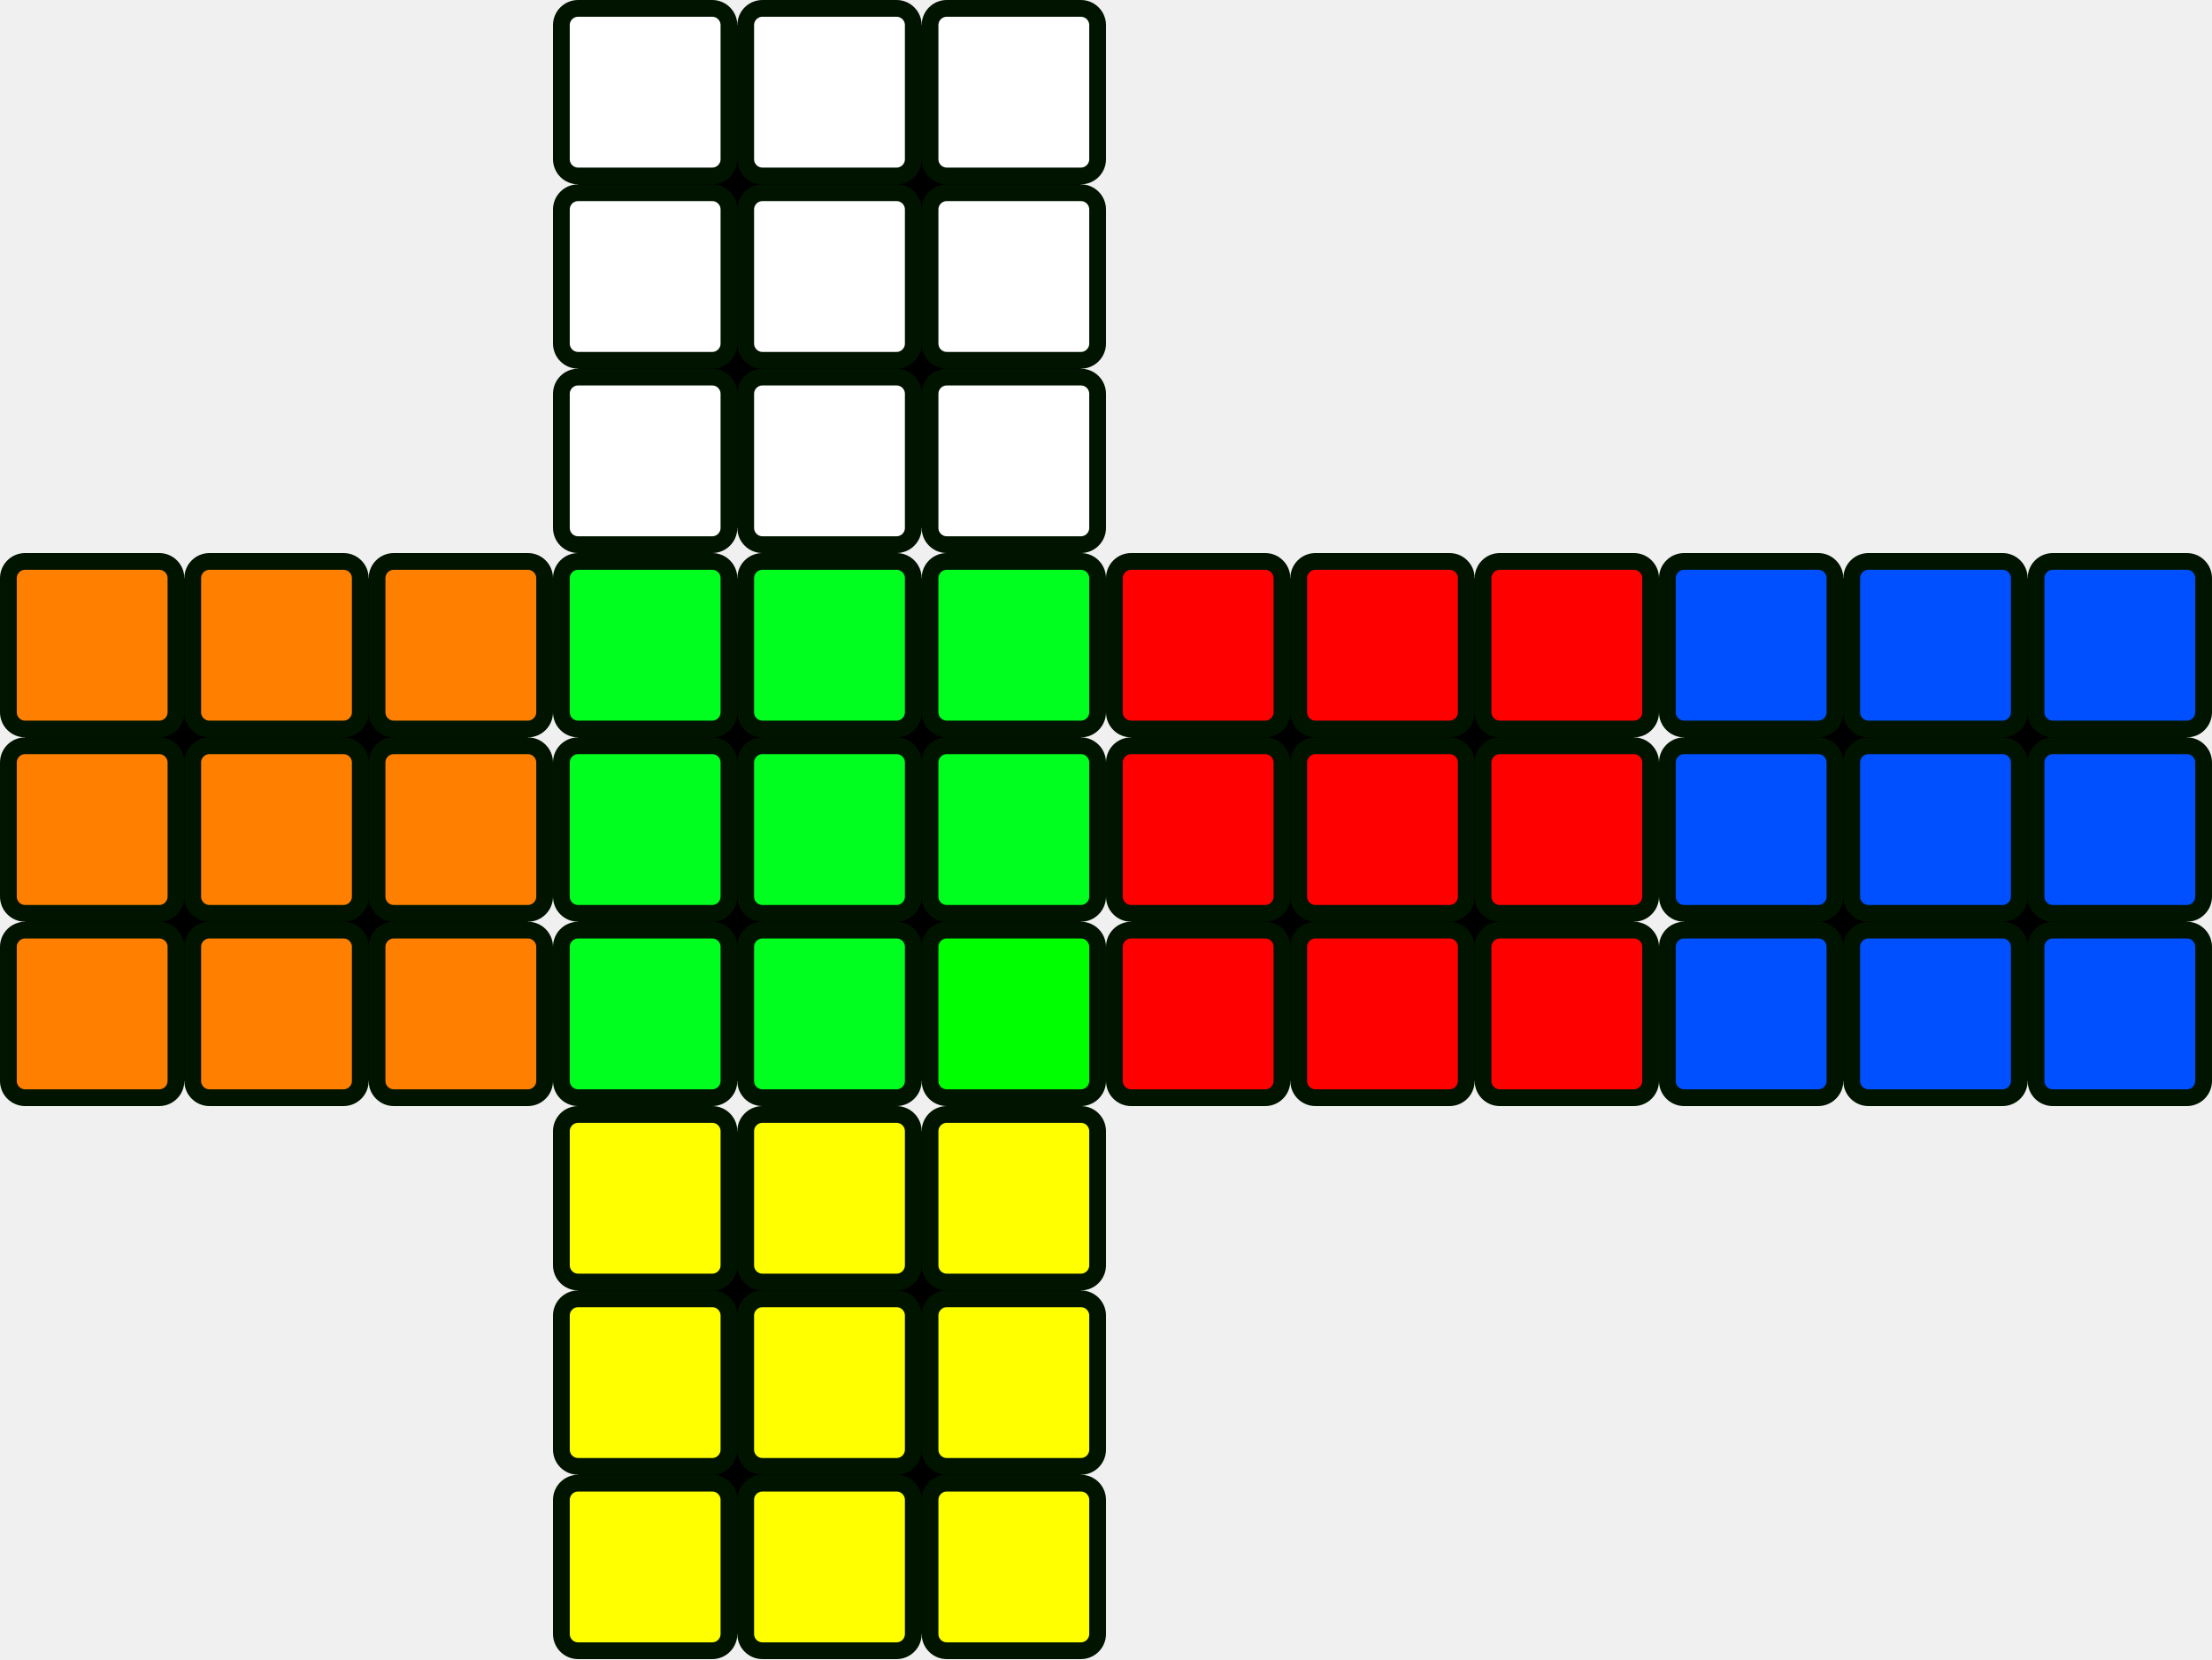
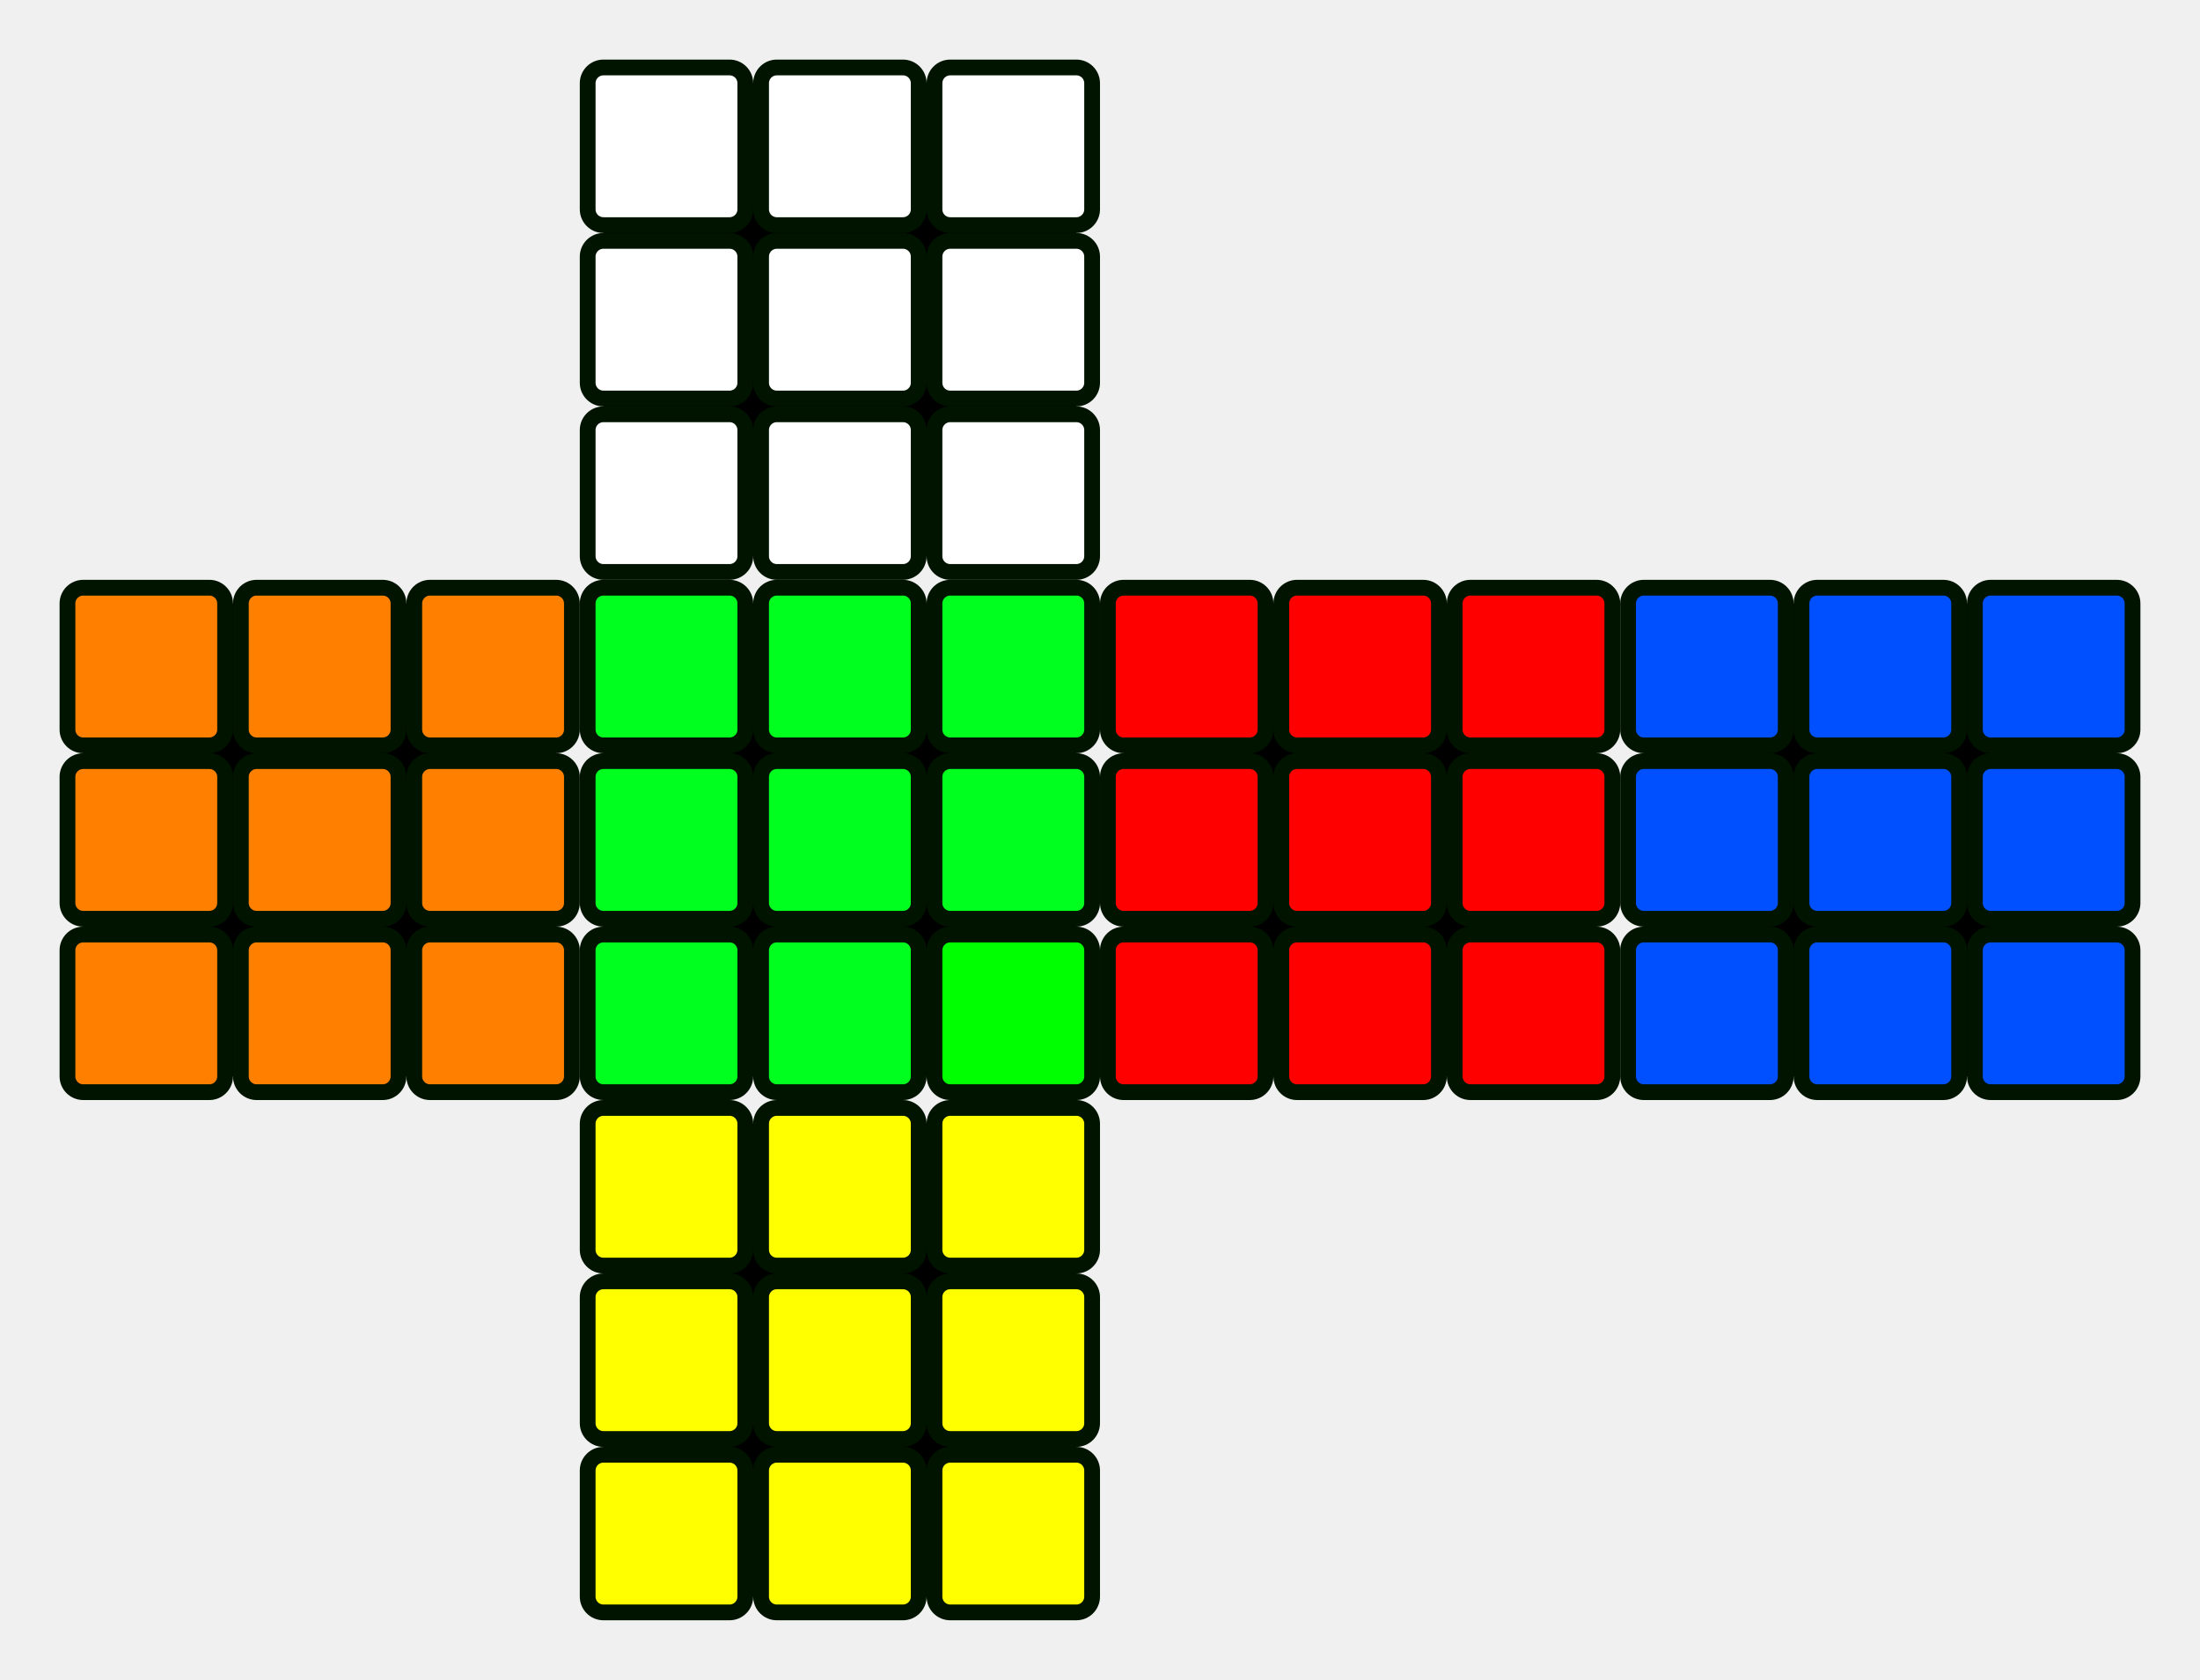
- <svg xmlns="http://www.w3.org/2000/svg" version="1.1" id="svg86" width="349.25" height="261.938">
-   <g id="FACES" transform="translate(74.08334,-54.90625)">
-     <rect style="fill:#000000;fill-opacity:1;stroke:none;stroke-width:2.646;stroke-miterlimit:4;stroke-dasharray:none;stroke-opacity:1" id="FACE-U" width="79.375" height="79.375" x="17.198" y="58.875" />
-     <rect style="fill:#000000;fill-opacity:1;stroke:none;stroke-width:2.646;stroke-miterlimit:4;stroke-dasharray:none;stroke-opacity:1" id="FACE-F" width="79.375" height="79.375" x="17.198" y="146.188" />
-     <rect style="fill:#000000;fill-opacity:1;stroke:none;stroke-width:2.646;stroke-miterlimit:4;stroke-dasharray:none;stroke-opacity:1" id="FACE-D" width="79.375" height="79.375" x="17.198" y="233.5" />
-     <rect style="fill:#000000;fill-opacity:1;stroke:none;stroke-width:2.646;stroke-miterlimit:4;stroke-dasharray:none;stroke-opacity:1" id="FACE-R" width="79.375" height="79.375" x="104.51" y="146.188" />
-     <rect style="fill:#000000;fill-opacity:1;stroke:none;stroke-width:2.646;stroke-miterlimit:4;stroke-dasharray:none;stroke-opacity:1" id="FACE-L" width="79.375" height="79.375" x="-70.115" y="146.188" />
-     <rect style="fill:#000000;fill-opacity:1;stroke:none;stroke-width:2.646;stroke-miterlimit:4;stroke-dasharray:none;stroke-opacity:1" id="FACE-B" width="79.375" height="79.375" x="191.823" y="146.188" />
-   </g>
-   <g id="CORNERS" transform="translate(74.08334,-54.90625)">
-     <g id="ULB">
-       <rect style="fill:#ffffff;fill-opacity:1;stroke:#001400;stroke-width:2.646;stroke-miterlimit:4;stroke-dasharray:none;stroke-opacity:1" id="ULB-U" width="26.458" height="26.458" x="14.552" y="56.229" rx="2.646" ry="2.646" />
-       <rect style="fill:#ff7f00;fill-opacity:1;stroke:#001400;stroke-width:2.646;stroke-miterlimit:4;stroke-dasharray:none;stroke-opacity:1" id="ULB-L" width="26.458" height="26.458" x="-72.76" y="143.542" rx="2.646" ry="2.646" />
-       <rect style="fill:#0050ff;fill-opacity:1;stroke:#001400;stroke-width:2.646;stroke-miterlimit:4;stroke-dasharray:none;stroke-opacity:1" id="ULB-B" width="26.458" height="26.458" x="247.385" y="143.542" rx="2.646" ry="2.646" />
+ <svg xmlns="http://www.w3.org/2000/svg" version="1.1" id="svg86" width="369.25" height="281.938">
+   <defs id="defs1012" />
+   <g id="g1674">
+     <g transform="translate(84.08334,-44.90625)" id="FACES">
+       <rect y="58.875" x="17.198" height="79.375" width="79.375" id="FACE-U" style="fill:#000000;fill-opacity:1;stroke:none;stroke-width:2.646;stroke-miterlimit:4;stroke-dasharray:none;stroke-opacity:1" />
+       <rect y="146.188" x="17.198" height="79.375" width="79.375" id="FACE-F" style="fill:#000000;fill-opacity:1;stroke:none;stroke-width:2.646;stroke-miterlimit:4;stroke-dasharray:none;stroke-opacity:1" />
+       <rect y="233.5" x="17.198" height="79.375" width="79.375" id="FACE-D" style="fill:#000000;fill-opacity:1;stroke:none;stroke-width:2.646;stroke-miterlimit:4;stroke-dasharray:none;stroke-opacity:1" />
+       <rect y="146.188" x="104.51" height="79.375" width="79.375" id="FACE-R" style="fill:#000000;fill-opacity:1;stroke:none;stroke-width:2.646;stroke-miterlimit:4;stroke-dasharray:none;stroke-opacity:1" />
+       <rect y="146.188" x="-70.115" height="79.375" width="79.375" id="FACE-L" style="fill:#000000;fill-opacity:1;stroke:none;stroke-width:2.646;stroke-miterlimit:4;stroke-dasharray:none;stroke-opacity:1" />
+       <rect y="146.188" x="191.823" height="79.375" width="79.375" id="FACE-B" style="fill:#000000;fill-opacity:1;stroke:none;stroke-width:2.646;stroke-miterlimit:4;stroke-dasharray:none;stroke-opacity:1" />
    </g>
-     <g id="URB">
-       <rect style="fill:#ffffff;fill-opacity:1;stroke:#001400;stroke-width:2.646;stroke-miterlimit:4;stroke-dasharray:none;stroke-opacity:1" id="URB-U" width="26.458" height="26.458" x="72.76" y="56.229" rx="2.646" ry="2.646" />
-       <rect style="fill:#ff0000;fill-opacity:1;stroke:#001400;stroke-width:2.646;stroke-miterlimit:4;stroke-dasharray:none;stroke-opacity:1" id="URB-R" width="26.458" height="26.458" x="160.073" y="143.542" rx="2.646" ry="2.646" />
-       <rect style="fill:#0050ff;fill-opacity:1;stroke:#001400;stroke-width:2.646;stroke-miterlimit:4;stroke-dasharray:none;stroke-opacity:1" id="URB-B" width="26.458" height="26.458" x="189.177" y="143.542" rx="2.646" ry="2.646" />
+     <g transform="translate(84.08334,-44.90625)" id="CORNERS">
+       <g id="ULB">
+         <rect ry="2.646" rx="2.646" y="56.229" x="14.552" height="26.458" width="26.458" id="ULB-U" style="fill:#ffffff;fill-opacity:1;stroke:#001400;stroke-width:2.646;stroke-miterlimit:4;stroke-dasharray:none;stroke-opacity:1" />
+         <rect ry="2.646" rx="2.646" y="143.542" x="-72.76" height="26.458" width="26.458" id="ULB-L" style="fill:#ff7f00;fill-opacity:1;stroke:#001400;stroke-width:2.646;stroke-miterlimit:4;stroke-dasharray:none;stroke-opacity:1" />
+         <rect ry="2.646" rx="2.646" y="143.542" x="247.385" height="26.458" width="26.458" id="ULB-B" style="fill:#0050ff;fill-opacity:1;stroke:#001400;stroke-width:2.646;stroke-miterlimit:4;stroke-dasharray:none;stroke-opacity:1" />
+       </g>
+       <g id="URB">
+         <rect ry="2.646" rx="2.646" y="56.229" x="72.76" height="26.458" width="26.458" id="URB-U" style="fill:#ffffff;fill-opacity:1;stroke:#001400;stroke-width:2.646;stroke-miterlimit:4;stroke-dasharray:none;stroke-opacity:1" />
+         <rect ry="2.646" rx="2.646" y="143.542" x="160.073" height="26.458" width="26.458" id="URB-R" style="fill:#ff0000;fill-opacity:1;stroke:#001400;stroke-width:2.646;stroke-miterlimit:4;stroke-dasharray:none;stroke-opacity:1" />
+         <rect ry="2.646" rx="2.646" y="143.542" x="189.177" height="26.458" width="26.458" id="URB-B" style="fill:#0050ff;fill-opacity:1;stroke:#001400;stroke-width:2.646;stroke-miterlimit:4;stroke-dasharray:none;stroke-opacity:1" />
+       </g>
+       <g id="URF">
+         <rect ry="2.646" rx="2.646" y="114.438" x="72.76" height="26.458" width="26.458" id="URF-U" style="fill:#ffffff;fill-opacity:1;stroke:#001400;stroke-width:2.646;stroke-miterlimit:4;stroke-dasharray:none;stroke-opacity:1" />
+         <rect ry="2.646" rx="2.646" y="143.542" x="101.865" height="26.458" width="26.458" id="URF-R" style="fill:#ff0000;fill-opacity:1;stroke:#001400;stroke-width:2.646;stroke-miterlimit:4;stroke-dasharray:none;stroke-opacity:1" />
+         <rect ry="2.646" rx="2.646" y="143.542" x="72.76" height="26.458" width="26.458" id="URF-F" style="fill:#00ff1f;fill-opacity:1;stroke:#001400;stroke-width:2.646;stroke-miterlimit:4;stroke-dasharray:none;stroke-opacity:1" />
+       </g>
+       <g id="ULF">
+         <rect ry="2.646" rx="2.646" y="114.438" x="14.552" height="26.458" width="26.458" id="ULF-U" style="fill:#ffffff;fill-opacity:1;stroke:#001400;stroke-width:2.646;stroke-miterlimit:4;stroke-dasharray:none;stroke-opacity:1" />
+         <rect ry="2.646" rx="2.646" y="143.542" x="-14.552" height="26.458" width="26.458" id="ULF-L" style="fill:#ff7f00;fill-opacity:1;stroke:#001400;stroke-width:2.646;stroke-miterlimit:4;stroke-dasharray:none;stroke-opacity:1" />
+         <rect ry="2.646" rx="2.646" y="143.542" x="14.552" height="26.458" width="26.458" id="ULF-F" style="fill:#00ff1f;fill-opacity:1;stroke:#001400;stroke-width:2.646;stroke-miterlimit:4;stroke-dasharray:none;stroke-opacity:1" />
+       </g>
+       <g id="DLF">
+         <rect ry="2.646" rx="2.646" y="230.854" x="14.552" height="26.458" width="26.458" id="DLF-D" style="fill:#ffff00;fill-opacity:1;stroke:#001400;stroke-width:2.646;stroke-miterlimit:4;stroke-dasharray:none;stroke-opacity:1" />
+         <rect ry="2.646" rx="2.646" y="201.75" x="-14.552" height="26.458" width="26.458" id="DLF-L" style="fill:#ff7f00;fill-opacity:1;stroke:#001400;stroke-width:2.646;stroke-miterlimit:4;stroke-dasharray:none;stroke-opacity:1" />
+         <rect ry="2.646" rx="2.646" y="201.75" x="14.552" height="26.458" width="26.458" id="DLF-F" style="fill:#00ff1f;fill-opacity:1;stroke:#001400;stroke-width:2.646;stroke-miterlimit:4;stroke-dasharray:none;stroke-opacity:1" />
+       </g>
+       <g id="DRF">
+         <rect ry="2.646" rx="2.646" y="230.854" x="72.76" height="26.458" width="26.458" id="DRF-D" style="fill:#ffff00;fill-opacity:1;stroke:#001400;stroke-width:2.646;stroke-miterlimit:4;stroke-dasharray:none;stroke-opacity:1" />
+         <rect ry="2.646" rx="2.646" y="201.75" x="101.865" height="26.458" width="26.458" id="DRF-R" style="fill:#ff0000;fill-opacity:1;stroke:#001400;stroke-width:2.646;stroke-miterlimit:4;stroke-dasharray:none;stroke-opacity:1" />
+         <rect ry="2.646" rx="2.646" y="201.75" x="72.76" height="26.458" width="26.458" id="DRF-F" style="fill:#00ff00;fill-opacity:1;stroke:#001400;stroke-width:2.646;stroke-miterlimit:4;stroke-dasharray:none;stroke-opacity:1" />
+       </g>
+       <g id="DRB">
+         <rect ry="2.646" rx="2.646" y="289.062" x="72.76" height="26.458" width="26.458" id="DRB-D" style="fill:#ffff00;fill-opacity:1;stroke:#001400;stroke-width:2.646;stroke-miterlimit:4;stroke-dasharray:none;stroke-opacity:1" />
+         <rect ry="2.646" rx="2.646" y="201.75" x="160.073" height="26.458" width="26.458" id="DRB-R" style="fill:#ff0000;fill-opacity:1;stroke:#001400;stroke-width:2.646;stroke-miterlimit:4;stroke-dasharray:none;stroke-opacity:1" />
+         <rect ry="2.646" rx="2.646" y="201.75" x="189.177" height="26.458" width="26.458" id="DRB-B" style="fill:#0050ff;fill-opacity:1;stroke:#001400;stroke-width:2.646;stroke-miterlimit:4;stroke-dasharray:none;stroke-opacity:1" />
+       </g>
+       <g id="DLB">
+         <rect ry="2.646" rx="2.646" y="289.062" x="14.552" height="26.458" width="26.458" id="DLB-D" style="fill:#ffff00;fill-opacity:1;stroke:#001400;stroke-width:2.646;stroke-miterlimit:4;stroke-dasharray:none;stroke-opacity:1" />
+         <rect ry="2.646" rx="2.646" y="201.75" x="-72.76" height="26.458" width="26.458" id="DLB-L" style="fill:#ff7f00;fill-opacity:1;stroke:#001400;stroke-width:2.646;stroke-miterlimit:4;stroke-dasharray:none;stroke-opacity:1" />
+         <rect ry="2.646" rx="2.646" y="201.75" x="247.385" height="26.458" width="26.458" id="DLB-B" style="fill:#0050ff;fill-opacity:1;stroke:#001400;stroke-width:2.646;stroke-miterlimit:4;stroke-dasharray:none;stroke-opacity:1" />
+       </g>
    </g>
-     <g id="URF">
-       <rect style="fill:#ffffff;fill-opacity:1;stroke:#001400;stroke-width:2.646;stroke-miterlimit:4;stroke-dasharray:none;stroke-opacity:1" id="URF-U" width="26.458" height="26.458" x="72.76" y="114.438" rx="2.646" ry="2.646" />
-       <rect style="fill:#ff0000;fill-opacity:1;stroke:#001400;stroke-width:2.646;stroke-miterlimit:4;stroke-dasharray:none;stroke-opacity:1" id="URF-R" width="26.458" height="26.458" x="101.865" y="143.542" rx="2.646" ry="2.646" />
-       <rect style="fill:#00ff1f;fill-opacity:1;stroke:#001400;stroke-width:2.646;stroke-miterlimit:4;stroke-dasharray:none;stroke-opacity:1" id="URF-F" width="26.458" height="26.458" x="72.76" y="143.542" rx="2.646" ry="2.646" />
+     <g transform="translate(84.08334,-44.90625)" id="EDGES">
+       <g id="UB">
+         <rect ry="2.646" rx="2.646" y="56.229" x="43.656" height="26.458" width="26.458" id="UB-U" style="fill:#ffffff;fill-opacity:1;stroke:#001400;stroke-width:2.646;stroke-miterlimit:4;stroke-dasharray:none;stroke-opacity:1" />
+         <rect ry="2.646" rx="2.646" y="143.542" x="218.281" height="26.458" width="26.458" id="UB-B" style="fill:#0050ff;fill-opacity:1;stroke:#001400;stroke-width:2.646;stroke-miterlimit:4;stroke-dasharray:none;stroke-opacity:1" />
+       </g>
+       <g id="UR">
+         <rect ry="2.646" rx="2.646" y="85.333" x="72.76" height="26.458" width="26.458" id="UR-U" style="fill:#ffffff;fill-opacity:1;stroke:#001400;stroke-width:2.646;stroke-miterlimit:4;stroke-dasharray:none;stroke-opacity:1" />
+         <rect ry="2.646" rx="2.646" y="143.542" x="130.969" height="26.458" width="26.458" id="UR-R" style="fill:#ff0000;fill-opacity:1;stroke:#001400;stroke-width:2.646;stroke-miterlimit:4;stroke-dasharray:none;stroke-opacity:1" />
+       </g>
+       <g id="UF">
+         <rect ry="2.646" rx="2.646" y="114.438" x="43.656" height="26.458" width="26.458" id="UF-U" style="fill:#ffffff;fill-opacity:1;stroke:#001400;stroke-width:2.646;stroke-miterlimit:4;stroke-dasharray:none;stroke-opacity:1" />
+         <rect ry="2.646" rx="2.646" y="143.542" x="43.656" height="26.458" width="26.458" id="UF-F" style="fill:#00ff1f;fill-opacity:1;stroke:#001400;stroke-width:2.646;stroke-miterlimit:4;stroke-dasharray:none;stroke-opacity:1" />
+       </g>
+       <g id="UL">
+         <rect ry="2.646" rx="2.646" y="85.333" x="14.552" height="26.458" width="26.458" id="UL-U" style="fill:#ffffff;fill-opacity:1;stroke:#001400;stroke-width:2.646;stroke-miterlimit:4;stroke-dasharray:none;stroke-opacity:1" />
+         <rect ry="2.646" rx="2.646" y="143.542" x="-43.656" height="26.458" width="26.458" id="UL-L" style="fill:#ff7f00;fill-opacity:1;stroke:#001400;stroke-width:2.646;stroke-miterlimit:4;stroke-dasharray:none;stroke-opacity:1" />
+       </g>
+       <g id="DF">
+         <rect ry="2.646" rx="2.646" y="230.854" x="43.656" height="26.458" width="26.458" id="DF-D" style="fill:#ffff00;fill-opacity:1;stroke:#001400;stroke-width:2.646;stroke-miterlimit:4;stroke-dasharray:none;stroke-opacity:1" />
+         <rect ry="2.646" rx="2.646" y="201.75" x="43.656" height="26.458" width="26.458" id="DF-F" style="fill:#00ff1f;fill-opacity:1;stroke:#001400;stroke-width:2.646;stroke-miterlimit:4;stroke-dasharray:none;stroke-opacity:1" />
+       </g>
+       <g id="DR">
+         <rect ry="2.646" rx="2.646" y="259.958" x="72.76" height="26.458" width="26.458" id="DR-D" style="fill:#ffff00;fill-opacity:1;stroke:#001400;stroke-width:2.646;stroke-miterlimit:4;stroke-dasharray:none;stroke-opacity:1" />
+         <rect ry="2.646" rx="2.646" y="201.75" x="130.969" height="26.458" width="26.458" id="DR-R" style="fill:#ff0000;fill-opacity:1;stroke:#001400;stroke-width:2.646;stroke-miterlimit:4;stroke-dasharray:none;stroke-opacity:1" />
+       </g>
+       <g id="DB">
+         <rect ry="2.646" rx="2.646" y="289.062" x="43.656" height="26.458" width="26.458" id="DB-D" style="fill:#ffff00;fill-opacity:1;stroke:#001400;stroke-width:2.646;stroke-miterlimit:4;stroke-dasharray:none;stroke-opacity:1" />
+         <rect ry="2.646" rx="2.646" y="201.75" x="218.281" height="26.458" width="26.458" id="DB-B" style="fill:#0050ff;fill-opacity:1;stroke:#001400;stroke-width:2.646;stroke-miterlimit:4;stroke-dasharray:none;stroke-opacity:1" />
+       </g>
+       <g id="DL">
+         <rect ry="2.646" rx="2.646" y="259.958" x="14.552" height="26.458" width="26.458" id="DL-D" style="fill:#ffff00;fill-opacity:1;stroke:#001400;stroke-width:2.646;stroke-miterlimit:4;stroke-dasharray:none;stroke-opacity:1" />
+         <rect ry="2.646" rx="2.646" y="201.75" x="-43.656" height="26.458" width="26.458" id="DL-L" style="fill:#ff7f00;fill-opacity:1;stroke:#001400;stroke-width:2.646;stroke-miterlimit:4;stroke-dasharray:none;stroke-opacity:1" />
+       </g>
+       <g id="LB">
+         <rect ry="2.646" rx="2.646" y="172.646" x="-72.76" height="26.458" width="26.458" id="LB-L" style="fill:#ff7f00;fill-opacity:1;stroke:#001400;stroke-width:2.646;stroke-miterlimit:4;stroke-dasharray:none;stroke-opacity:1" />
+         <rect ry="2.646" rx="2.646" y="172.646" x="247.385" height="26.458" width="26.458" id="LB-B" style="fill:#0050ff;fill-opacity:1;stroke:#001400;stroke-width:2.646;stroke-miterlimit:4;stroke-dasharray:none;stroke-opacity:1" />
+       </g>
+       <g id="RB">
+         <rect ry="2.646" rx="2.646" y="172.646" x="160.073" height="26.458" width="26.458" id="RB-R" style="fill:#ff0000;fill-opacity:1;stroke:#001400;stroke-width:2.646;stroke-miterlimit:4;stroke-dasharray:none;stroke-opacity:1" />
+         <rect ry="2.646" rx="2.646" y="172.646" x="189.177" height="26.458" width="26.458" id="RB-B" style="fill:#0050ff;fill-opacity:1;stroke:#001400;stroke-width:2.646;stroke-miterlimit:4;stroke-dasharray:none;stroke-opacity:1" />
+       </g>
+       <g id="RF">
+         <rect ry="2.646" rx="2.646" y="172.646" x="101.865" height="26.458" width="26.458" id="RF-R" style="fill:#ff0000;fill-opacity:1;stroke:#001400;stroke-width:2.646;stroke-miterlimit:4;stroke-dasharray:none;stroke-opacity:1" />
+         <rect ry="2.646" rx="2.646" y="172.646" x="72.76" height="26.458" width="26.458" id="RF-F" style="fill:#00ff1f;fill-opacity:1;stroke:#001400;stroke-width:2.646;stroke-miterlimit:4;stroke-dasharray:none;stroke-opacity:1" />
+       </g>
+       <g id="LF">
+         <rect ry="2.646" rx="2.646" y="172.646" x="-14.552" height="26.458" width="26.458" id="LF-L" style="fill:#ff7f00;fill-opacity:1;stroke:#001400;stroke-width:2.646;stroke-miterlimit:4;stroke-dasharray:none;stroke-opacity:1" />
+         <rect ry="2.646" rx="2.646" y="172.646" x="14.552" height="26.458" width="26.458" id="LF-F" style="fill:#00ff1f;fill-opacity:1;stroke:#001400;stroke-width:2.646;stroke-miterlimit:4;stroke-dasharray:none;stroke-opacity:1" />
+       </g>
    </g>
-     <g id="ULF">
-       <rect style="fill:#ffffff;fill-opacity:1;stroke:#001400;stroke-width:2.646;stroke-miterlimit:4;stroke-dasharray:none;stroke-opacity:1" id="ULF-U" width="26.458" height="26.458" x="14.552" y="114.438" rx="2.646" ry="2.646" />
-       <rect style="fill:#ff7f00;fill-opacity:1;stroke:#001400;stroke-width:2.646;stroke-miterlimit:4;stroke-dasharray:none;stroke-opacity:1" id="ULF-L" width="26.458" height="26.458" x="-14.552" y="143.542" rx="2.646" ry="2.646" />
-       <rect style="fill:#00ff1f;fill-opacity:1;stroke:#001400;stroke-width:2.646;stroke-miterlimit:4;stroke-dasharray:none;stroke-opacity:1" id="ULF-F" width="26.458" height="26.458" x="14.552" y="143.542" rx="2.646" ry="2.646" />
-     </g>
-     <g id="DLF">
-       <rect style="fill:#ffff00;fill-opacity:1;stroke:#001400;stroke-width:2.646;stroke-miterlimit:4;stroke-dasharray:none;stroke-opacity:1" id="DLF-D" width="26.458" height="26.458" x="14.552" y="230.854" rx="2.646" ry="2.646" />
-       <rect style="fill:#ff7f00;fill-opacity:1;stroke:#001400;stroke-width:2.646;stroke-miterlimit:4;stroke-dasharray:none;stroke-opacity:1" id="DLF-L" width="26.458" height="26.458" x="-14.552" y="201.75" rx="2.646" ry="2.646" />
-       <rect style="fill:#00ff1f;fill-opacity:1;stroke:#001400;stroke-width:2.646;stroke-miterlimit:4;stroke-dasharray:none;stroke-opacity:1" id="DLF-F" width="26.458" height="26.458" x="14.552" y="201.75" rx="2.646" ry="2.646" />
-     </g>
-     <g id="DRF">
-       <rect style="fill:#ffff00;fill-opacity:1;stroke:#001400;stroke-width:2.646;stroke-miterlimit:4;stroke-dasharray:none;stroke-opacity:1" id="DRF-D" width="26.458" height="26.458" x="72.76" y="230.854" rx="2.646" ry="2.646" />
-       <rect style="fill:#ff0000;fill-opacity:1;stroke:#001400;stroke-width:2.646;stroke-miterlimit:4;stroke-dasharray:none;stroke-opacity:1" id="DRF-R" width="26.458" height="26.458" x="101.865" y="201.75" rx="2.646" ry="2.646" />
-       <rect style="fill:#00ff00;fill-opacity:1;stroke:#001400;stroke-width:2.646;stroke-miterlimit:4;stroke-dasharray:none;stroke-opacity:1" id="DRF-F" width="26.458" height="26.458" x="72.76" y="201.75" rx="2.646" ry="2.646" />
-     </g>
-     <g id="DRB">
-       <rect style="fill:#ffff00;fill-opacity:1;stroke:#001400;stroke-width:2.646;stroke-miterlimit:4;stroke-dasharray:none;stroke-opacity:1" id="DRB-D" width="26.458" height="26.458" x="72.76" y="289.062" rx="2.646" ry="2.646" />
-       <rect style="fill:#ff0000;fill-opacity:1;stroke:#001400;stroke-width:2.646;stroke-miterlimit:4;stroke-dasharray:none;stroke-opacity:1" id="DRB-R" width="26.458" height="26.458" x="160.073" y="201.75" rx="2.646" ry="2.646" />
-       <rect style="fill:#0050ff;fill-opacity:1;stroke:#001400;stroke-width:2.646;stroke-miterlimit:4;stroke-dasharray:none;stroke-opacity:1" id="DRB-B" width="26.458" height="26.458" x="189.177" y="201.75" rx="2.646" ry="2.646" />
-     </g>
-     <g id="DLB">
-       <rect style="fill:#ffff00;fill-opacity:1;stroke:#001400;stroke-width:2.646;stroke-miterlimit:4;stroke-dasharray:none;stroke-opacity:1" id="DLB-D" width="26.458" height="26.458" x="14.552" y="289.062" rx="2.646" ry="2.646" />
-       <rect style="fill:#ff7f00;fill-opacity:1;stroke:#001400;stroke-width:2.646;stroke-miterlimit:4;stroke-dasharray:none;stroke-opacity:1" id="DLB-L" width="26.458" height="26.458" x="-72.76" y="201.75" rx="2.646" ry="2.646" />
-       <rect style="fill:#0050ff;fill-opacity:1;stroke:#001400;stroke-width:2.646;stroke-miterlimit:4;stroke-dasharray:none;stroke-opacity:1" id="DLB-B" width="26.458" height="26.458" x="247.385" y="201.75" rx="2.646" ry="2.646" />
+     <g transform="translate(84.08334,-44.90625)" id="CENTERS">
+       <rect style="fill:#ffffff;fill-opacity:1;stroke:#001400;stroke-width:2.646;stroke-miterlimit:4;stroke-dasharray:none;stroke-opacity:1" id="U" width="26.458" height="26.458" x="43.656" y="85.333" rx="2.646" ry="2.646" />
+       <rect style="fill:#ffff00;fill-opacity:1;stroke:#001400;stroke-width:2.646;stroke-miterlimit:4;stroke-dasharray:none;stroke-opacity:1" id="D" width="26.458" height="26.458" x="43.656" y="259.958" rx="2.646" ry="2.646" />
+       <rect style="fill:#ff0000;fill-opacity:1;stroke:#001400;stroke-width:2.646;stroke-miterlimit:4;stroke-dasharray:none;stroke-opacity:1" id="R" width="26.458" height="26.458" x="130.969" y="172.646" rx="2.646" ry="2.646" />
+       <rect style="fill:#ff7f00;fill-opacity:1;stroke:#001400;stroke-width:2.646;stroke-miterlimit:4;stroke-dasharray:none;stroke-opacity:1" id="L" width="26.458" height="26.458" x="-43.656" y="172.646" rx="2.646" ry="2.646" />
+       <rect style="fill:#00ff1f;fill-opacity:1;stroke:#001400;stroke-width:2.646;stroke-miterlimit:4;stroke-dasharray:none;stroke-opacity:1" id="F" width="26.458" height="26.458" x="43.656" y="172.646" rx="2.646" ry="2.646" />
+       <rect style="fill:#0050ff;fill-opacity:1;stroke:#001400;stroke-width:2.646;stroke-miterlimit:4;stroke-dasharray:none;stroke-opacity:1" id="B" width="26.458" height="26.458" x="218.281" y="172.646" rx="2.646" ry="2.646" />
    </g>
  </g>
-   <g id="EDGES" transform="translate(74.08334,-54.90625)">
-     <g id="UB">
-       <rect style="fill:#ffffff;fill-opacity:1;stroke:#001400;stroke-width:2.646;stroke-miterlimit:4;stroke-dasharray:none;stroke-opacity:1" id="UB-U" width="26.458" height="26.458" x="43.656" y="56.229" rx="2.646" ry="2.646" />
-       <rect style="fill:#0050ff;fill-opacity:1;stroke:#001400;stroke-width:2.646;stroke-miterlimit:4;stroke-dasharray:none;stroke-opacity:1" id="UB-B" width="26.458" height="26.458" x="218.281" y="143.542" rx="2.646" ry="2.646" />
-     </g>
-     <g id="UR">
-       <rect style="fill:#ffffff;fill-opacity:1;stroke:#001400;stroke-width:2.646;stroke-miterlimit:4;stroke-dasharray:none;stroke-opacity:1" id="UR-U" width="26.458" height="26.458" x="72.76" y="85.333" rx="2.646" ry="2.646" />
-       <rect style="fill:#ff0000;fill-opacity:1;stroke:#001400;stroke-width:2.646;stroke-miterlimit:4;stroke-dasharray:none;stroke-opacity:1" id="UR-R" width="26.458" height="26.458" x="130.969" y="143.542" rx="2.646" ry="2.646" />
-     </g>
-     <g id="UF">
-       <rect style="fill:#ffffff;fill-opacity:1;stroke:#001400;stroke-width:2.646;stroke-miterlimit:4;stroke-dasharray:none;stroke-opacity:1" id="UF-U" width="26.458" height="26.458" x="43.656" y="114.438" rx="2.646" ry="2.646" />
-       <rect style="fill:#00ff1f;fill-opacity:1;stroke:#001400;stroke-width:2.646;stroke-miterlimit:4;stroke-dasharray:none;stroke-opacity:1" id="UF-F" width="26.458" height="26.458" x="43.656" y="143.542" rx="2.646" ry="2.646" />
-     </g>
-     <g id="UL">
-       <rect style="fill:#ffffff;fill-opacity:1;stroke:#001400;stroke-width:2.646;stroke-miterlimit:4;stroke-dasharray:none;stroke-opacity:1" id="UL-U" width="26.458" height="26.458" x="14.552" y="85.333" rx="2.646" ry="2.646" />
-       <rect style="fill:#ff7f00;fill-opacity:1;stroke:#001400;stroke-width:2.646;stroke-miterlimit:4;stroke-dasharray:none;stroke-opacity:1" id="UL-L" width="26.458" height="26.458" x="-43.656" y="143.542" rx="2.646" ry="2.646" />
-     </g>
-     <g id="DF">
-       <rect style="fill:#ffff00;fill-opacity:1;stroke:#001400;stroke-width:2.646;stroke-miterlimit:4;stroke-dasharray:none;stroke-opacity:1" id="DF-D" width="26.458" height="26.458" x="43.656" y="230.854" rx="2.646" ry="2.646" />
-       <rect style="fill:#00ff1f;fill-opacity:1;stroke:#001400;stroke-width:2.646;stroke-miterlimit:4;stroke-dasharray:none;stroke-opacity:1" id="DF-F" width="26.458" height="26.458" x="43.656" y="201.75" rx="2.646" ry="2.646" />
-     </g>
-     <g id="DR">
-       <rect style="fill:#ffff00;fill-opacity:1;stroke:#001400;stroke-width:2.646;stroke-miterlimit:4;stroke-dasharray:none;stroke-opacity:1" id="DR-D" width="26.458" height="26.458" x="72.76" y="259.958" rx="2.646" ry="2.646" />
-       <rect style="fill:#ff0000;fill-opacity:1;stroke:#001400;stroke-width:2.646;stroke-miterlimit:4;stroke-dasharray:none;stroke-opacity:1" id="DR-R" width="26.458" height="26.458" x="130.969" y="201.75" rx="2.646" ry="2.646" />
-     </g>
-     <g id="DB">
-       <rect style="fill:#ffff00;fill-opacity:1;stroke:#001400;stroke-width:2.646;stroke-miterlimit:4;stroke-dasharray:none;stroke-opacity:1" id="DB-D" width="26.458" height="26.458" x="43.656" y="289.062" rx="2.646" ry="2.646" />
-       <rect style="fill:#0050ff;fill-opacity:1;stroke:#001400;stroke-width:2.646;stroke-miterlimit:4;stroke-dasharray:none;stroke-opacity:1" id="DB-B" width="26.458" height="26.458" x="218.281" y="201.75" rx="2.646" ry="2.646" />
-     </g>
-     <g id="DL">
-       <rect style="fill:#ffff00;fill-opacity:1;stroke:#001400;stroke-width:2.646;stroke-miterlimit:4;stroke-dasharray:none;stroke-opacity:1" id="DL-D" width="26.458" height="26.458" x="14.552" y="259.958" rx="2.646" ry="2.646" />
-       <rect style="fill:#ff7f00;fill-opacity:1;stroke:#001400;stroke-width:2.646;stroke-miterlimit:4;stroke-dasharray:none;stroke-opacity:1" id="DL-L" width="26.458" height="26.458" x="-43.656" y="201.75" rx="2.646" ry="2.646" />
-     </g>
-     <g id="LB">
-       <rect style="fill:#ff7f00;fill-opacity:1;stroke:#001400;stroke-width:2.646;stroke-miterlimit:4;stroke-dasharray:none;stroke-opacity:1" id="LB-L" width="26.458" height="26.458" x="-72.76" y="172.646" rx="2.646" ry="2.646" />
-       <rect style="fill:#0050ff;fill-opacity:1;stroke:#001400;stroke-width:2.646;stroke-miterlimit:4;stroke-dasharray:none;stroke-opacity:1" id="LB-B" width="26.458" height="26.458" x="247.385" y="172.646" rx="2.646" ry="2.646" />
-     </g>
-     <g id="RB">
-       <rect style="fill:#ff0000;fill-opacity:1;stroke:#001400;stroke-width:2.646;stroke-miterlimit:4;stroke-dasharray:none;stroke-opacity:1" id="RB-R" width="26.458" height="26.458" x="160.073" y="172.646" rx="2.646" ry="2.646" />
-       <rect style="fill:#0050ff;fill-opacity:1;stroke:#001400;stroke-width:2.646;stroke-miterlimit:4;stroke-dasharray:none;stroke-opacity:1" id="RB-B" width="26.458" height="26.458" x="189.177" y="172.646" rx="2.646" ry="2.646" />
-     </g>
-     <g id="RF">
-       <rect style="fill:#ff0000;fill-opacity:1;stroke:#001400;stroke-width:2.646;stroke-miterlimit:4;stroke-dasharray:none;stroke-opacity:1" id="RF-R" width="26.458" height="26.458" x="101.865" y="172.646" rx="2.646" ry="2.646" />
-       <rect style="fill:#00ff1f;fill-opacity:1;stroke:#001400;stroke-width:2.646;stroke-miterlimit:4;stroke-dasharray:none;stroke-opacity:1" id="RF-F" width="26.458" height="26.458" x="72.76" y="172.646" rx="2.646" ry="2.646" />
-     </g>
-     <g id="LF">
-       <rect style="fill:#ff7f00;fill-opacity:1;stroke:#001400;stroke-width:2.646;stroke-miterlimit:4;stroke-dasharray:none;stroke-opacity:1" id="LF-L" width="26.458" height="26.458" x="-14.552" y="172.646" rx="2.646" ry="2.646" />
-       <rect style="fill:#00ff1f;fill-opacity:1;stroke:#001400;stroke-width:2.646;stroke-miterlimit:4;stroke-dasharray:none;stroke-opacity:1" id="LF-F" width="26.458" height="26.458" x="14.552" y="172.646" rx="2.646" ry="2.646" />
-     </g>
-   </g>
-   <g id="CENTERS" transform="translate(74.08334,-54.90625)">
-     <rect ry="2.646" rx="2.646" y="85.333" x="43.656" height="26.458" width="26.458" id="U" style="fill:#ffffff;fill-opacity:1;stroke:#001400;stroke-width:2.646;stroke-miterlimit:4;stroke-dasharray:none;stroke-opacity:1" />
-     <rect ry="2.646" rx="2.646" y="259.958" x="43.656" height="26.458" width="26.458" id="D" style="fill:#ffff00;fill-opacity:1;stroke:#001400;stroke-width:2.646;stroke-miterlimit:4;stroke-dasharray:none;stroke-opacity:1" />
-     <rect ry="2.646" rx="2.646" y="172.646" x="130.969" height="26.458" width="26.458" id="R" style="fill:#ff0000;fill-opacity:1;stroke:#001400;stroke-width:2.646;stroke-miterlimit:4;stroke-dasharray:none;stroke-opacity:1" />
-     <rect ry="2.646" rx="2.646" y="172.646" x="-43.656" height="26.458" width="26.458" id="L" style="fill:#ff7f00;fill-opacity:1;stroke:#001400;stroke-width:2.646;stroke-miterlimit:4;stroke-dasharray:none;stroke-opacity:1" />
-     <rect ry="2.646" rx="2.646" y="172.646" x="43.656" height="26.458" width="26.458" id="F" style="fill:#00ff1f;fill-opacity:1;stroke:#001400;stroke-width:2.646;stroke-miterlimit:4;stroke-dasharray:none;stroke-opacity:1" />
-     <rect ry="2.646" rx="2.646" y="172.646" x="218.281" height="26.458" width="26.458" id="B" style="fill:#0050ff;fill-opacity:1;stroke:#001400;stroke-width:2.646;stroke-miterlimit:4;stroke-dasharray:none;stroke-opacity:1" />
-   </g>
</svg>
